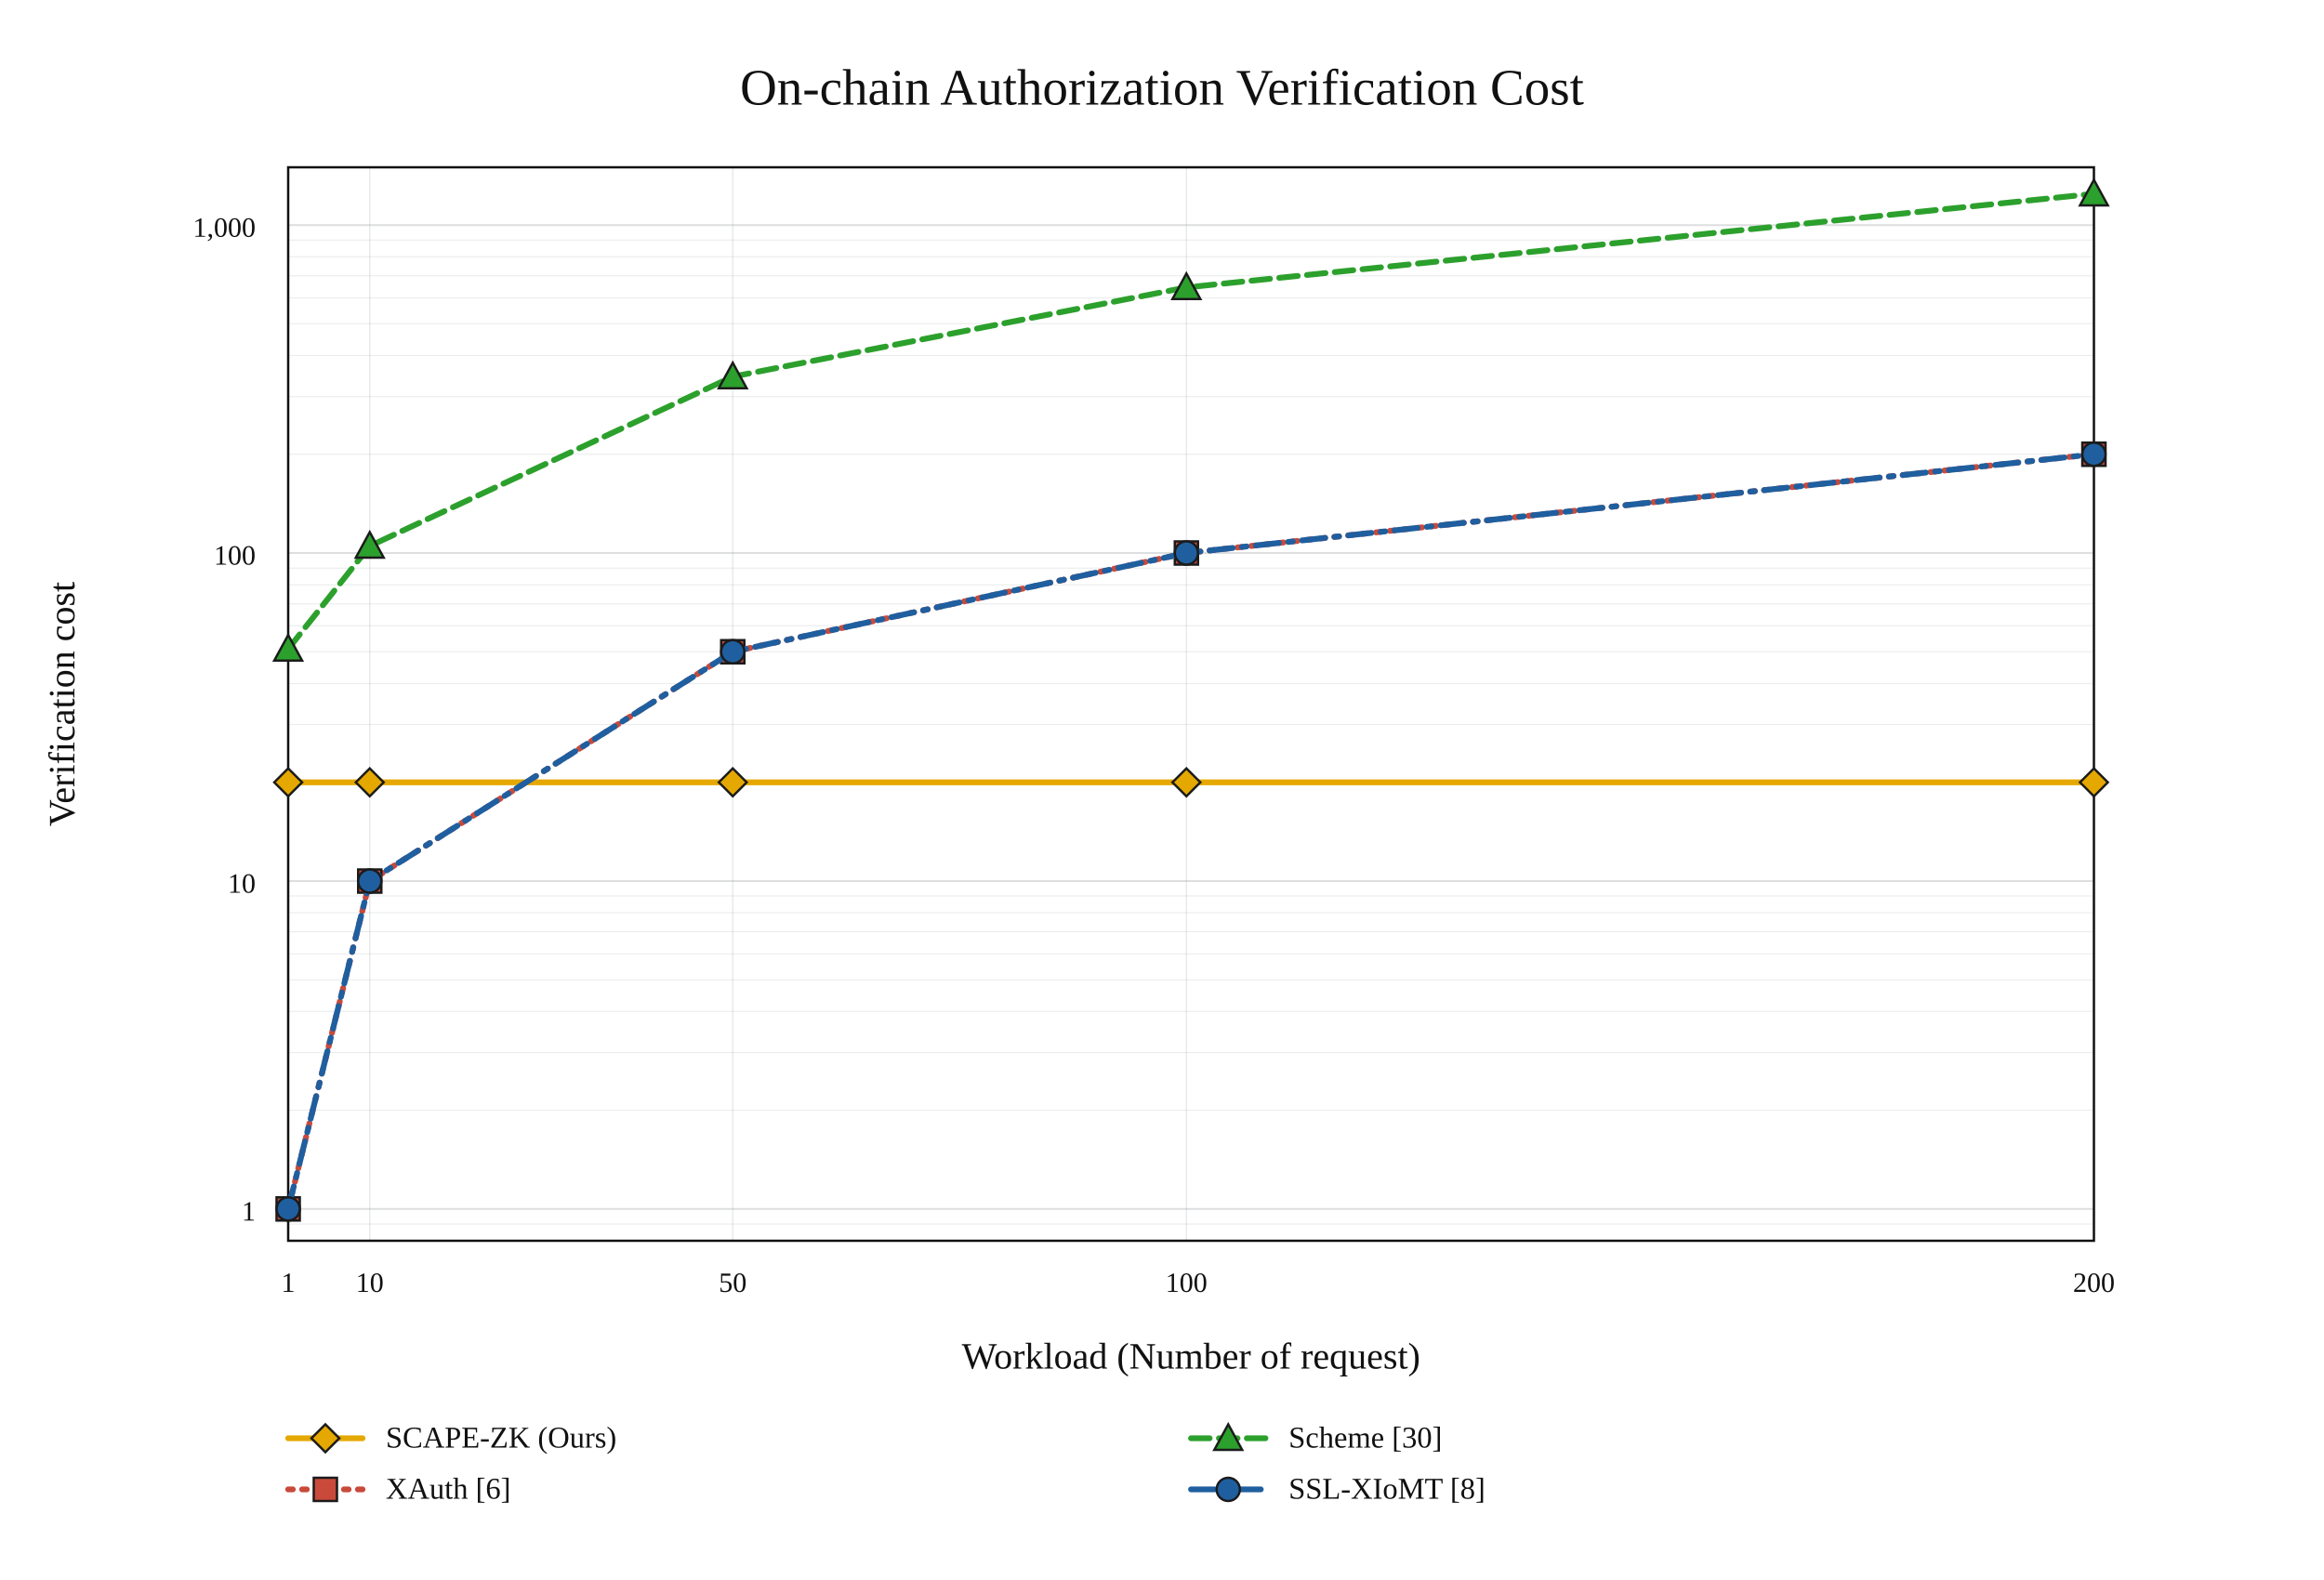
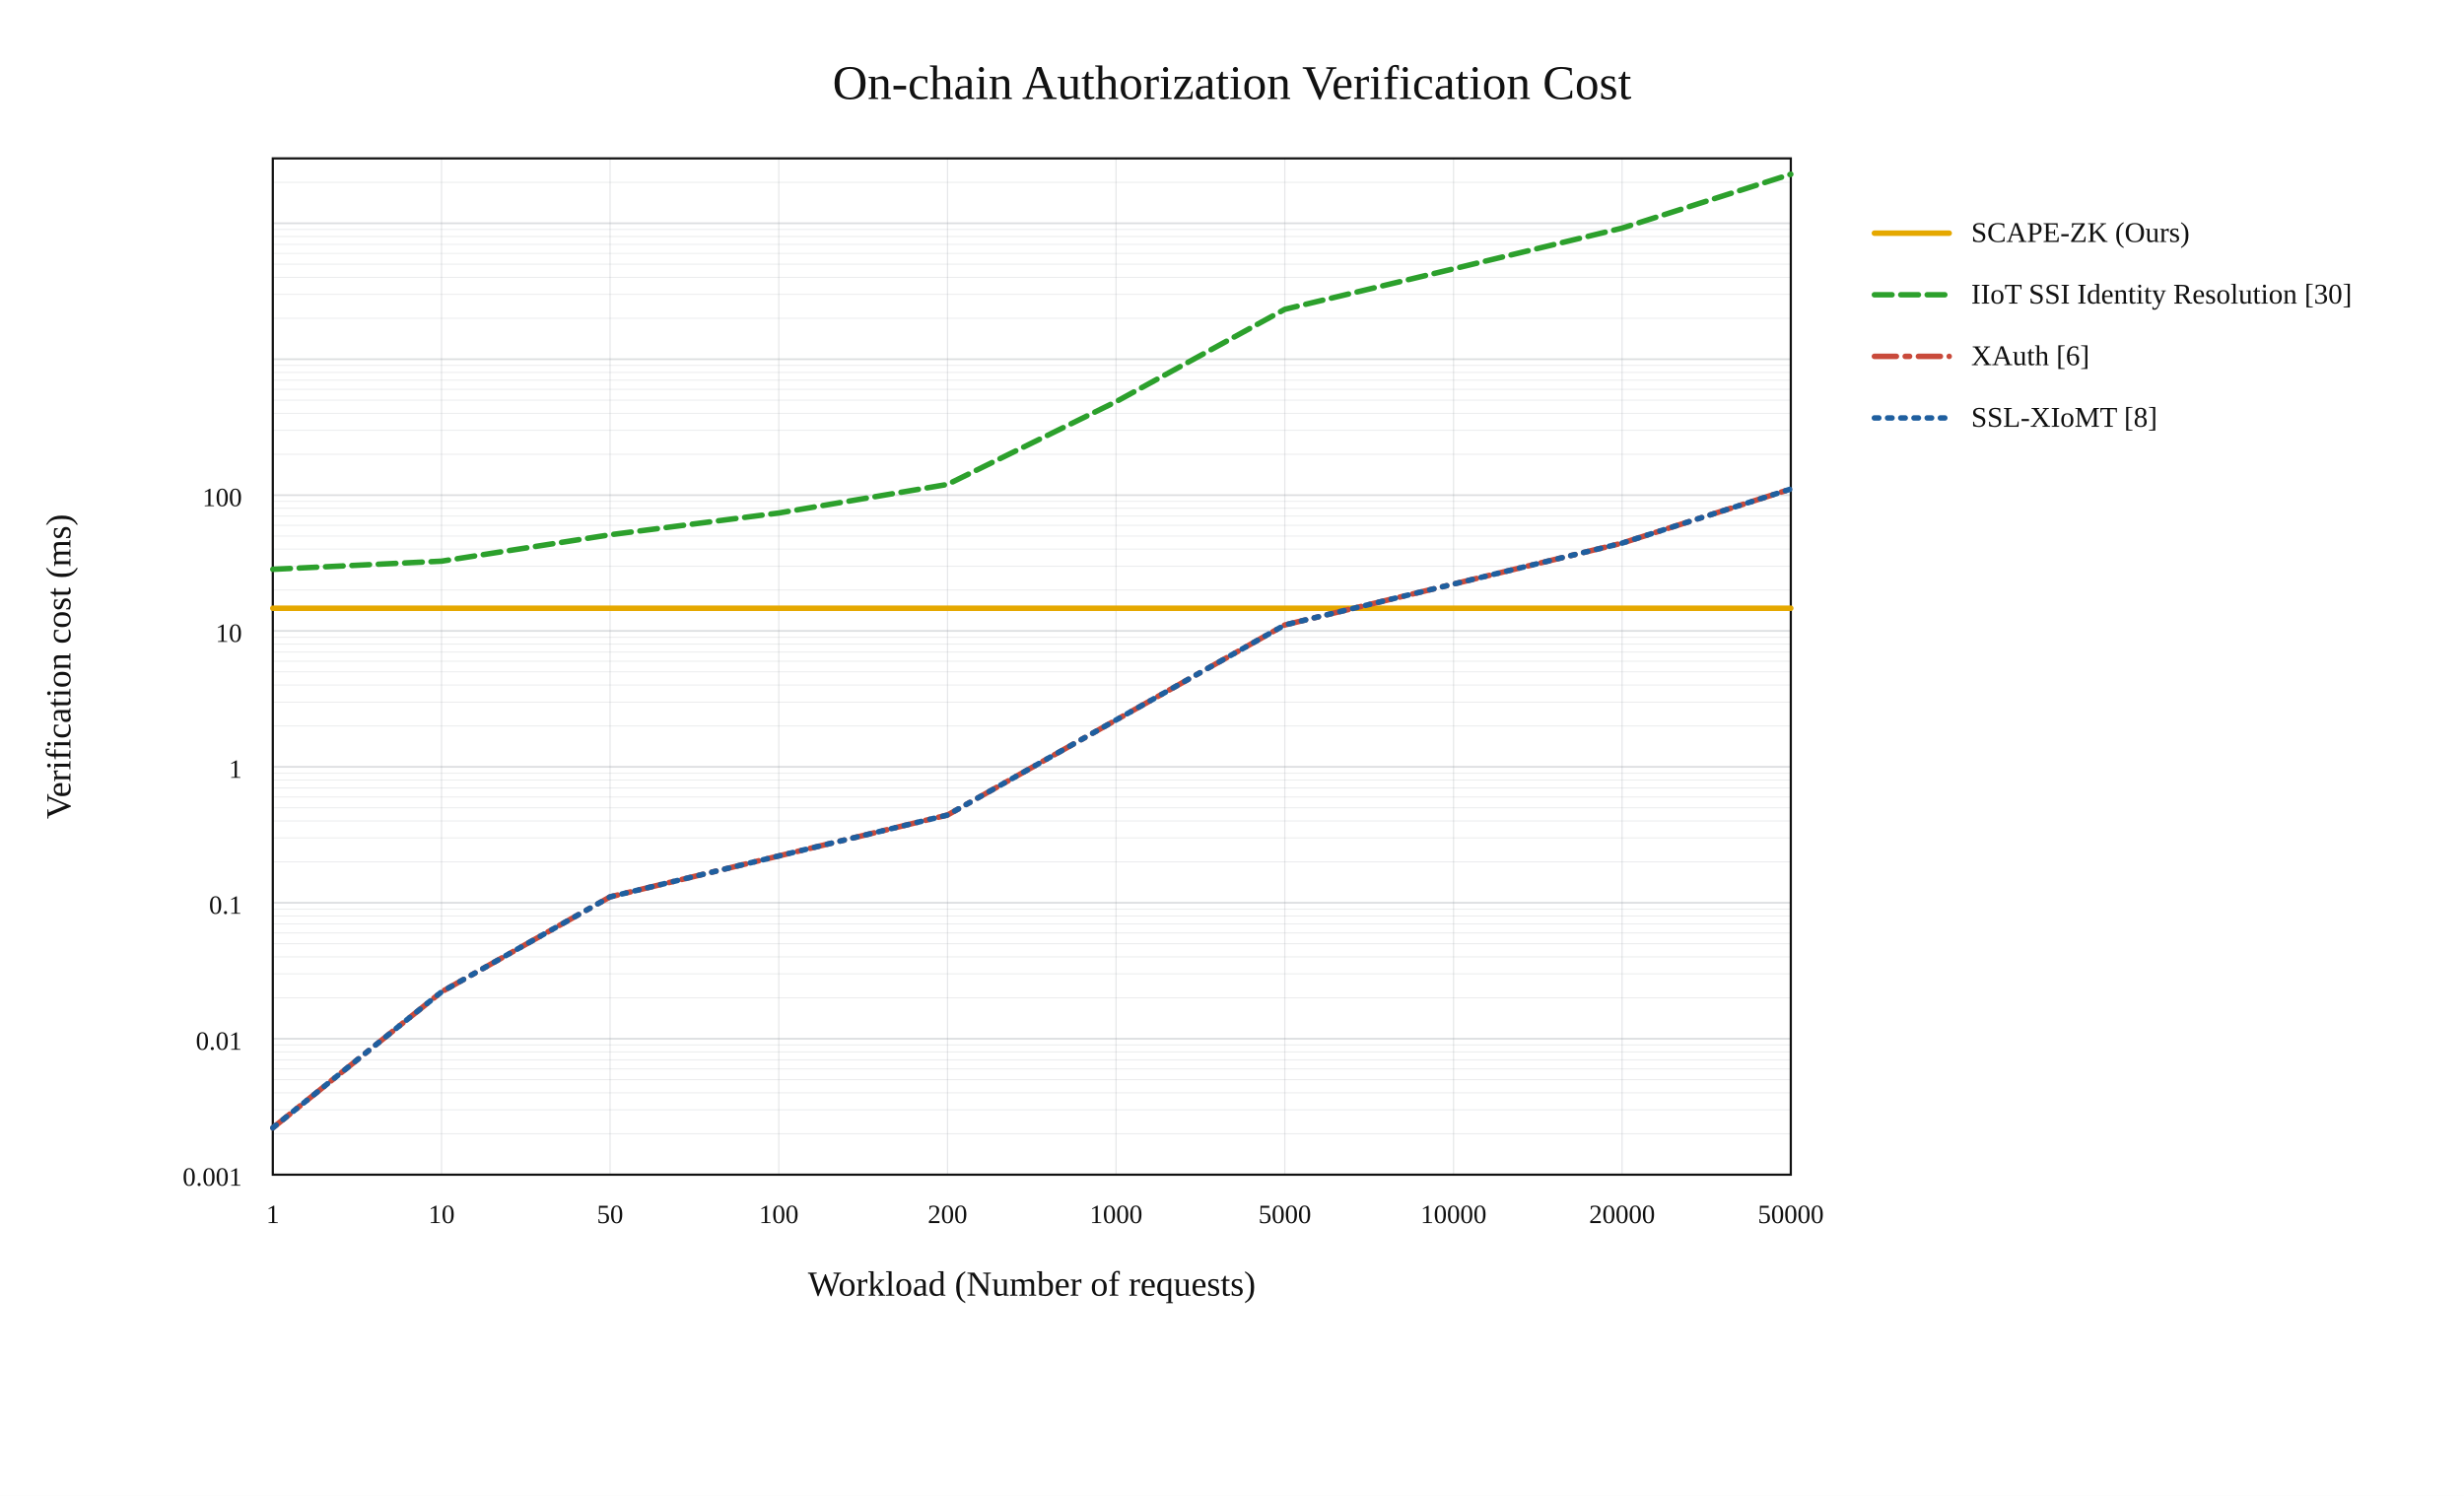
- <svg xmlns="http://www.w3.org/2000/svg" width="1000" height="680" viewBox="0 0 1000 680" role="img">
+ <svg xmlns="http://www.w3.org/2000/svg" width="1120" height="680" viewBox="0 0 1120 680" role="img">
  <rect width="100%" height="100%" fill="#ffffff" />
  <style>
    text { font-family: "Times New Roman", Times, serif; fill: #111111; }
    .title { font-size: 22px; font-weight: 400; }
    .axis-label { font-size: 16px; }
    .tick { font-size: 12px; }
    .legend { font-size: 13px; }
    .note { font-size: 12px; }
  </style>
-   <text x="500.0" y="45" text-anchor="middle" class="title">On-chain Authorization Verification Cost</text>
-   <line x1="124" y1="534.0" x2="901" y2="534.0" stroke="#9aa0a6" stroke-width="0.45" opacity="0.2" />
-   <line x1="124" y1="526.8" x2="901" y2="526.8" stroke="#9aa0a6" stroke-width="0.45" opacity="0.2" />
-   <line x1="124" y1="520.3" x2="901" y2="520.3" stroke="#9aa0a6" stroke-width="0.8" opacity="0.35" />
-   <line x1="124" y1="477.8" x2="901" y2="477.8" stroke="#9aa0a6" stroke-width="0.45" opacity="0.2" />
-   <line x1="124" y1="453.0" x2="901" y2="453.0" stroke="#9aa0a6" stroke-width="0.45" opacity="0.2" />
-   <line x1="124" y1="435.3" x2="901" y2="435.3" stroke="#9aa0a6" stroke-width="0.45" opacity="0.2" />
-   <line x1="124" y1="421.7" x2="901" y2="421.7" stroke="#9aa0a6" stroke-width="0.45" opacity="0.2" />
-   <line x1="124" y1="410.5" x2="901" y2="410.5" stroke="#9aa0a6" stroke-width="0.45" opacity="0.2" />
-   <line x1="124" y1="401.0" x2="901" y2="401.0" stroke="#9aa0a6" stroke-width="0.45" opacity="0.2" />
-   <line x1="124" y1="392.8" x2="901" y2="392.8" stroke="#9aa0a6" stroke-width="0.45" opacity="0.2" />
-   <line x1="124" y1="385.6" x2="901" y2="385.6" stroke="#9aa0a6" stroke-width="0.45" opacity="0.2" />
-   <line x1="124" y1="379.2" x2="901" y2="379.2" stroke="#9aa0a6" stroke-width="0.8" opacity="0.35" />
-   <line x1="124" y1="336.7" x2="901" y2="336.7" stroke="#9aa0a6" stroke-width="0.45" opacity="0.2" />
-   <line x1="124" y1="311.8" x2="901" y2="311.8" stroke="#9aa0a6" stroke-width="0.45" opacity="0.2" />
-   <line x1="124" y1="294.2" x2="901" y2="294.2" stroke="#9aa0a6" stroke-width="0.45" opacity="0.2" />
-   <line x1="124" y1="280.5" x2="901" y2="280.5" stroke="#9aa0a6" stroke-width="0.45" opacity="0.2" />
-   <line x1="124" y1="269.3" x2="901" y2="269.3" stroke="#9aa0a6" stroke-width="0.45" opacity="0.2" />
-   <line x1="124" y1="259.9" x2="901" y2="259.9" stroke="#9aa0a6" stroke-width="0.45" opacity="0.2" />
-   <line x1="124" y1="251.7" x2="901" y2="251.7" stroke="#9aa0a6" stroke-width="0.45" opacity="0.2" />
-   <line x1="124" y1="244.5" x2="901" y2="244.5" stroke="#9aa0a6" stroke-width="0.45" opacity="0.2" />
-   <line x1="124" y1="238.0" x2="901" y2="238.0" stroke="#9aa0a6" stroke-width="0.8" opacity="0.35" />
-   <line x1="124" y1="195.5" x2="901" y2="195.5" stroke="#9aa0a6" stroke-width="0.45" opacity="0.2" />
-   <line x1="124" y1="170.7" x2="901" y2="170.7" stroke="#9aa0a6" stroke-width="0.45" opacity="0.2" />
-   <line x1="124" y1="153.0" x2="901" y2="153.0" stroke="#9aa0a6" stroke-width="0.45" opacity="0.2" />
-   <line x1="124" y1="139.3" x2="901" y2="139.3" stroke="#9aa0a6" stroke-width="0.45" opacity="0.2" />
-   <line x1="124" y1="128.2" x2="901" y2="128.2" stroke="#9aa0a6" stroke-width="0.45" opacity="0.2" />
-   <line x1="124" y1="118.7" x2="901" y2="118.7" stroke="#9aa0a6" stroke-width="0.45" opacity="0.2" />
-   <line x1="124" y1="110.5" x2="901" y2="110.5" stroke="#9aa0a6" stroke-width="0.45" opacity="0.2" />
-   <line x1="124" y1="103.3" x2="901" y2="103.3" stroke="#9aa0a6" stroke-width="0.45" opacity="0.2" />
-   <line x1="124" y1="96.9" x2="901" y2="96.9" stroke="#9aa0a6" stroke-width="0.8" opacity="0.35" />
+   <text x="560.0" y="45" text-anchor="middle" class="title">On-chain Authorization Verification Cost</text>
+   <line x1="124" y1="534.0" x2="814" y2="534.0" stroke="#9aa0a6" stroke-width="0.8" opacity="0.35" />
+   <line x1="124" y1="515.4" x2="814" y2="515.4" stroke="#9aa0a6" stroke-width="0.45" opacity="0.2" />
+   <line x1="124" y1="504.5" x2="814" y2="504.5" stroke="#9aa0a6" stroke-width="0.45" opacity="0.2" />
+   <line x1="124" y1="496.8" x2="814" y2="496.8" stroke="#9aa0a6" stroke-width="0.45" opacity="0.2" />
+   <line x1="124" y1="490.8" x2="814" y2="490.8" stroke="#9aa0a6" stroke-width="0.45" opacity="0.2" />
+   <line x1="124" y1="485.9" x2="814" y2="485.9" stroke="#9aa0a6" stroke-width="0.45" opacity="0.2" />
+   <line x1="124" y1="481.8" x2="814" y2="481.8" stroke="#9aa0a6" stroke-width="0.45" opacity="0.2" />
+   <line x1="124" y1="478.2" x2="814" y2="478.2" stroke="#9aa0a6" stroke-width="0.45" opacity="0.2" />
+   <line x1="124" y1="475.0" x2="814" y2="475.0" stroke="#9aa0a6" stroke-width="0.45" opacity="0.2" />
+   <line x1="124" y1="472.2" x2="814" y2="472.2" stroke="#9aa0a6" stroke-width="0.8" opacity="0.35" />
+   <line x1="124" y1="453.6" x2="814" y2="453.6" stroke="#9aa0a6" stroke-width="0.45" opacity="0.2" />
+   <line x1="124" y1="442.7" x2="814" y2="442.7" stroke="#9aa0a6" stroke-width="0.45" opacity="0.2" />
+   <line x1="124" y1="435.0" x2="814" y2="435.0" stroke="#9aa0a6" stroke-width="0.45" opacity="0.2" />
+   <line x1="124" y1="429.0" x2="814" y2="429.0" stroke="#9aa0a6" stroke-width="0.45" opacity="0.2" />
+   <line x1="124" y1="424.1" x2="814" y2="424.1" stroke="#9aa0a6" stroke-width="0.45" opacity="0.2" />
+   <line x1="124" y1="420.0" x2="814" y2="420.0" stroke="#9aa0a6" stroke-width="0.45" opacity="0.2" />
+   <line x1="124" y1="416.4" x2="814" y2="416.4" stroke="#9aa0a6" stroke-width="0.45" opacity="0.2" />
+   <line x1="124" y1="413.3" x2="814" y2="413.3" stroke="#9aa0a6" stroke-width="0.45" opacity="0.2" />
+   <line x1="124" y1="410.4" x2="814" y2="410.4" stroke="#9aa0a6" stroke-width="0.8" opacity="0.35" />
+   <line x1="124" y1="391.8" x2="814" y2="391.8" stroke="#9aa0a6" stroke-width="0.45" opacity="0.2" />
+   <line x1="124" y1="380.9" x2="814" y2="380.9" stroke="#9aa0a6" stroke-width="0.45" opacity="0.2" />
+   <line x1="124" y1="373.2" x2="814" y2="373.2" stroke="#9aa0a6" stroke-width="0.45" opacity="0.2" />
+   <line x1="124" y1="367.2" x2="814" y2="367.2" stroke="#9aa0a6" stroke-width="0.45" opacity="0.2" />
+   <line x1="124" y1="362.3" x2="814" y2="362.3" stroke="#9aa0a6" stroke-width="0.45" opacity="0.2" />
+   <line x1="124" y1="358.2" x2="814" y2="358.2" stroke="#9aa0a6" stroke-width="0.45" opacity="0.2" />
+   <line x1="124" y1="354.6" x2="814" y2="354.6" stroke="#9aa0a6" stroke-width="0.45" opacity="0.2" />
+   <line x1="124" y1="351.5" x2="814" y2="351.5" stroke="#9aa0a6" stroke-width="0.45" opacity="0.2" />
+   <line x1="124" y1="348.6" x2="814" y2="348.6" stroke="#9aa0a6" stroke-width="0.8" opacity="0.35" />
+   <line x1="124" y1="330.0" x2="814" y2="330.0" stroke="#9aa0a6" stroke-width="0.45" opacity="0.2" />
+   <line x1="124" y1="319.2" x2="814" y2="319.2" stroke="#9aa0a6" stroke-width="0.45" opacity="0.2" />
+   <line x1="124" y1="311.4" x2="814" y2="311.4" stroke="#9aa0a6" stroke-width="0.45" opacity="0.2" />
+   <line x1="124" y1="305.4" x2="814" y2="305.4" stroke="#9aa0a6" stroke-width="0.45" opacity="0.2" />
+   <line x1="124" y1="300.6" x2="814" y2="300.6" stroke="#9aa0a6" stroke-width="0.45" opacity="0.2" />
+   <line x1="124" y1="296.4" x2="814" y2="296.4" stroke="#9aa0a6" stroke-width="0.45" opacity="0.2" />
+   <line x1="124" y1="292.8" x2="814" y2="292.8" stroke="#9aa0a6" stroke-width="0.45" opacity="0.2" />
+   <line x1="124" y1="289.7" x2="814" y2="289.7" stroke="#9aa0a6" stroke-width="0.45" opacity="0.2" />
+   <line x1="124" y1="286.8" x2="814" y2="286.8" stroke="#9aa0a6" stroke-width="0.8" opacity="0.35" />
+   <line x1="124" y1="268.2" x2="814" y2="268.2" stroke="#9aa0a6" stroke-width="0.45" opacity="0.2" />
+   <line x1="124" y1="257.4" x2="814" y2="257.4" stroke="#9aa0a6" stroke-width="0.45" opacity="0.2" />
+   <line x1="124" y1="249.6" x2="814" y2="249.6" stroke="#9aa0a6" stroke-width="0.45" opacity="0.2" />
+   <line x1="124" y1="243.7" x2="814" y2="243.7" stroke="#9aa0a6" stroke-width="0.45" opacity="0.2" />
+   <line x1="124" y1="238.8" x2="814" y2="238.8" stroke="#9aa0a6" stroke-width="0.45" opacity="0.2" />
+   <line x1="124" y1="234.6" x2="814" y2="234.6" stroke="#9aa0a6" stroke-width="0.45" opacity="0.2" />
+   <line x1="124" y1="231.0" x2="814" y2="231.0" stroke="#9aa0a6" stroke-width="0.45" opacity="0.2" />
+   <line x1="124" y1="227.9" x2="814" y2="227.9" stroke="#9aa0a6" stroke-width="0.45" opacity="0.2" />
+   <line x1="124" y1="225.1" x2="814" y2="225.1" stroke="#9aa0a6" stroke-width="0.8" opacity="0.35" />
+   <line x1="124" y1="206.5" x2="814" y2="206.5" stroke="#9aa0a6" stroke-width="0.45" opacity="0.2" />
+   <line x1="124" y1="195.6" x2="814" y2="195.6" stroke="#9aa0a6" stroke-width="0.45" opacity="0.2" />
+   <line x1="124" y1="187.9" x2="814" y2="187.9" stroke="#9aa0a6" stroke-width="0.45" opacity="0.2" />
+   <line x1="124" y1="181.9" x2="814" y2="181.9" stroke="#9aa0a6" stroke-width="0.45" opacity="0.2" />
+   <line x1="124" y1="177.0" x2="814" y2="177.0" stroke="#9aa0a6" stroke-width="0.45" opacity="0.2" />
+   <line x1="124" y1="172.8" x2="814" y2="172.8" stroke="#9aa0a6" stroke-width="0.45" opacity="0.2" />
+   <line x1="124" y1="169.3" x2="814" y2="169.3" stroke="#9aa0a6" stroke-width="0.45" opacity="0.2" />
+   <line x1="124" y1="166.1" x2="814" y2="166.1" stroke="#9aa0a6" stroke-width="0.45" opacity="0.2" />
+   <line x1="124" y1="163.3" x2="814" y2="163.3" stroke="#9aa0a6" stroke-width="0.8" opacity="0.35" />
+   <line x1="124" y1="144.7" x2="814" y2="144.7" stroke="#9aa0a6" stroke-width="0.45" opacity="0.2" />
+   <line x1="124" y1="133.8" x2="814" y2="133.8" stroke="#9aa0a6" stroke-width="0.45" opacity="0.2" />
+   <line x1="124" y1="126.1" x2="814" y2="126.1" stroke="#9aa0a6" stroke-width="0.45" opacity="0.2" />
+   <line x1="124" y1="120.1" x2="814" y2="120.1" stroke="#9aa0a6" stroke-width="0.45" opacity="0.2" />
+   <line x1="124" y1="115.2" x2="814" y2="115.2" stroke="#9aa0a6" stroke-width="0.45" opacity="0.2" />
+   <line x1="124" y1="111.1" x2="814" y2="111.1" stroke="#9aa0a6" stroke-width="0.45" opacity="0.2" />
+   <line x1="124" y1="107.5" x2="814" y2="107.5" stroke="#9aa0a6" stroke-width="0.45" opacity="0.2" />
+   <line x1="124" y1="104.3" x2="814" y2="104.3" stroke="#9aa0a6" stroke-width="0.45" opacity="0.2" />
+   <line x1="124" y1="101.5" x2="814" y2="101.5" stroke="#9aa0a6" stroke-width="0.8" opacity="0.35" />
+   <line x1="124" y1="82.9" x2="814" y2="82.9" stroke="#9aa0a6" stroke-width="0.45" opacity="0.2" />
+   <line x1="124" y1="72.0" x2="814" y2="72.0" stroke="#9aa0a6" stroke-width="0.45" opacity="0.2" />
  <line x1="124.0" y1="72" x2="124.0" y2="534" stroke="#9aa0a6" stroke-width="0.55" opacity="0.25" />
-   <line x1="159.1" y1="72" x2="159.1" y2="534" stroke="#9aa0a6" stroke-width="0.55" opacity="0.25" />
-   <line x1="315.3" y1="72" x2="315.3" y2="534" stroke="#9aa0a6" stroke-width="0.55" opacity="0.25" />
-   <line x1="510.5" y1="72" x2="510.5" y2="534" stroke="#9aa0a6" stroke-width="0.55" opacity="0.25" />
-   <line x1="901.0" y1="72" x2="901.0" y2="534" stroke="#9aa0a6" stroke-width="0.55" opacity="0.25" />
-   <rect x="124" y="72" width="777" height="462" fill="none" stroke="#111111" stroke-width="1" />
-   <text x="110" y="525.3" text-anchor="end" class="tick">1</text>
-   <text x="110" y="384.2" text-anchor="end" class="tick">10</text>
-   <text x="110" y="243.0" text-anchor="end" class="tick">100</text>
-   <text x="110" y="101.9" text-anchor="end" class="tick">1,000</text>
+   <line x1="200.7" y1="72" x2="200.7" y2="534" stroke="#9aa0a6" stroke-width="0.55" opacity="0.25" />
+   <line x1="277.3" y1="72" x2="277.3" y2="534" stroke="#9aa0a6" stroke-width="0.55" opacity="0.25" />
+   <line x1="354.0" y1="72" x2="354.0" y2="534" stroke="#9aa0a6" stroke-width="0.55" opacity="0.25" />
+   <line x1="430.7" y1="72" x2="430.7" y2="534" stroke="#9aa0a6" stroke-width="0.55" opacity="0.25" />
+   <line x1="507.3" y1="72" x2="507.3" y2="534" stroke="#9aa0a6" stroke-width="0.55" opacity="0.25" />
+   <line x1="584.0" y1="72" x2="584.0" y2="534" stroke="#9aa0a6" stroke-width="0.55" opacity="0.25" />
+   <line x1="660.7" y1="72" x2="660.7" y2="534" stroke="#9aa0a6" stroke-width="0.55" opacity="0.25" />
+   <line x1="737.3" y1="72" x2="737.3" y2="534" stroke="#9aa0a6" stroke-width="0.55" opacity="0.25" />
+   <line x1="814.0" y1="72" x2="814.0" y2="534" stroke="#9aa0a6" stroke-width="0.55" opacity="0.25" />
+   <rect x="124" y="72" width="690" height="462" fill="none" stroke="#111111" stroke-width="1" />
+   <text x="110" y="539.0" text-anchor="end" class="tick">0.001</text>
+   <text x="110" y="477.2" text-anchor="end" class="tick">0.01</text>
+   <text x="110" y="415.4" text-anchor="end" class="tick">0.1</text>
+   <text x="110" y="353.6" text-anchor="end" class="tick">1</text>
+   <text x="110" y="291.8" text-anchor="end" class="tick">10</text>
+   <text x="110" y="230.1" text-anchor="end" class="tick">100</text>
  <text x="124.0" y="556" text-anchor="middle" class="tick">1</text>
-   <text x="159.1" y="556" text-anchor="middle" class="tick">10</text>
-   <text x="315.3" y="556" text-anchor="middle" class="tick">50</text>
-   <text x="510.5" y="556" text-anchor="middle" class="tick">100</text>
-   <text x="901.0" y="556" text-anchor="middle" class="tick">200</text>
-   <text x="512.5" y="589" text-anchor="middle" class="axis-label">Workload (Number of request)</text>
-   <text x="32" y="303.0" text-anchor="middle" class="axis-label" transform="rotate(-90 32 303.0)">Verification cost</text>
-   <polyline points="124.0,336.7 159.1,336.7 315.3,336.7 510.5,336.7 901.0,336.7" fill="none" stroke="#e5a800" stroke-width="2.5" stroke-linecap="round" stroke-linejoin="round" />
-   <polygon points="124.0,330.7 118.0,336.7 124.0,342.7 130.0,336.7" fill="#e5a800" stroke="#1b1b1b" stroke-width="1" />
-   <polygon points="159.1,330.7 153.1,336.7 159.1,342.7 165.1,336.7" fill="#e5a800" stroke="#1b1b1b" stroke-width="1" />
-   <polygon points="315.3,330.7 309.3,336.7 315.3,342.7 321.3,336.7" fill="#e5a800" stroke="#1b1b1b" stroke-width="1" />
-   <polygon points="510.5,330.7 504.5,336.7 510.5,342.7 516.5,336.7" fill="#e5a800" stroke="#1b1b1b" stroke-width="1" />
-   <polygon points="901.0,330.7 895.0,336.7 901.0,342.7 907.0,336.7" fill="#e5a800" stroke="#1b1b1b" stroke-width="1" />
-   <polyline points="124.0,279.3 159.1,235.0 315.3,162.1 510.5,123.7 901.0,83.4" fill="none" stroke="#2ca02c" stroke-width="2.5" stroke-dasharray="8 4" stroke-linecap="round" stroke-linejoin="round" />
-   <polygon points="124.0,273.3 118.0,284.3 130.0,284.3" fill="#2ca02c" stroke="#1b1b1b" stroke-width="1" />
-   <polygon points="159.1,229.0 153.1,240.0 165.1,240.0" fill="#2ca02c" stroke="#1b1b1b" stroke-width="1" />
-   <polygon points="315.3,156.1 309.3,167.1 321.3,167.1" fill="#2ca02c" stroke="#1b1b1b" stroke-width="1" />
-   <polygon points="510.5,117.7 504.5,128.7 516.5,128.7" fill="#2ca02c" stroke="#1b1b1b" stroke-width="1" />
-   <polygon points="901.0,77.4 895.0,88.4 907.0,88.4" fill="#2ca02c" stroke="#1b1b1b" stroke-width="1" />
-   <polyline points="124.0,520.3 159.1,379.2 315.3,280.5 510.5,238.0 901.0,195.5" fill="none" stroke="#c94a3b" stroke-width="2.5" stroke-dasharray="2 4" stroke-linecap="round" stroke-linejoin="round" />
-   <rect x="119.0" y="515.3" width="10" height="10" fill="#c94a3b" stroke="#1b1b1b" stroke-width="1" />
-   <rect x="154.1" y="374.2" width="10" height="10" fill="#c94a3b" stroke="#1b1b1b" stroke-width="1" />
-   <rect x="310.3" y="275.5" width="10" height="10" fill="#c94a3b" stroke="#1b1b1b" stroke-width="1" />
-   <rect x="505.5" y="233.0" width="10" height="10" fill="#c94a3b" stroke="#1b1b1b" stroke-width="1" />
-   <rect x="896.0" y="190.5" width="10" height="10" fill="#c94a3b" stroke="#1b1b1b" stroke-width="1" />
-   <polyline points="124.0,520.3 159.1,379.2 315.3,280.5 510.5,238.0 901.0,195.5" fill="none" stroke="#1f5f9f" stroke-width="2.5" stroke-dasharray="10 4 2 4" stroke-linecap="round" stroke-linejoin="round" />
-   <circle cx="124.0" cy="520.3" r="5" fill="#1f5f9f" stroke="#1b1b1b" stroke-width="1" />
-   <circle cx="159.1" cy="379.2" r="5" fill="#1f5f9f" stroke="#1b1b1b" stroke-width="1" />
-   <circle cx="315.3" cy="280.5" r="5" fill="#1f5f9f" stroke="#1b1b1b" stroke-width="1" />
-   <circle cx="510.5" cy="238.0" r="5" fill="#1f5f9f" stroke="#1b1b1b" stroke-width="1" />
-   <circle cx="901.0" cy="195.5" r="5" fill="#1f5f9f" stroke="#1b1b1b" stroke-width="1" />
-   <line x1="124.0" y1="619" x2="156.0" y2="619" stroke="#e5a800" stroke-width="2.5" stroke-linecap="round" />
-   <polygon points="140.0,613.0 134.0,619.0 140.0,625.0 146.0,619.0" fill="#e5a800" stroke="#1b1b1b" stroke-width="1" />
-   <text x="166.0" y="623" class="legend">SCAPE-ZK (Ours)</text>
-   <line x1="512.5" y1="619" x2="544.5" y2="619" stroke="#2ca02c" stroke-width="2.5" stroke-dasharray="8 4" stroke-linecap="round" />
-   <polygon points="528.5,613.0 522.5,624.0 534.5,624.0" fill="#2ca02c" stroke="#1b1b1b" stroke-width="1" />
-   <text x="554.5" y="623" class="legend">Scheme [30]</text>
-   <line x1="124.0" y1="641" x2="156.0" y2="641" stroke="#c94a3b" stroke-width="2.5" stroke-dasharray="2 4" stroke-linecap="round" />
-   <rect x="135.0" y="636.0" width="10" height="10" fill="#c94a3b" stroke="#1b1b1b" stroke-width="1" />
-   <text x="166.0" y="645" class="legend">XAuth [6]</text>
-   <line x1="512.5" y1="641" x2="544.5" y2="641" stroke="#1f5f9f" stroke-width="2.5" stroke-dasharray="10 4 2 4" stroke-linecap="round" />
-   <circle cx="528.5" cy="641.0" r="5" fill="#1f5f9f" stroke="#1b1b1b" stroke-width="1" />
-   <text x="554.5" y="645" class="legend">SSL-XIoMT [8]</text>
+   <text x="200.7" y="556" text-anchor="middle" class="tick">10</text>
+   <text x="277.3" y="556" text-anchor="middle" class="tick">50</text>
+   <text x="354.0" y="556" text-anchor="middle" class="tick">100</text>
+   <text x="430.7" y="556" text-anchor="middle" class="tick">200</text>
+   <text x="507.3" y="556" text-anchor="middle" class="tick">1000</text>
+   <text x="584.0" y="556" text-anchor="middle" class="tick">5000</text>
+   <text x="660.7" y="556" text-anchor="middle" class="tick">10000</text>
+   <text x="737.3" y="556" text-anchor="middle" class="tick">20000</text>
+   <text x="814.0" y="556" text-anchor="middle" class="tick">50000</text>
+   <text x="469.0" y="589" text-anchor="middle" class="axis-label">Workload (Number of requests)</text>
+   <text x="32" y="303.0" text-anchor="middle" class="axis-label" transform="rotate(-90 32 303.0)">Verification cost (ms)</text>
+   <polyline points="124.0,276.5 200.7,276.5 277.3,276.5 354.0,276.5 430.7,276.5 507.3,276.5 584.0,276.5 660.7,276.5 737.3,276.5 814.0,276.5" fill="none" stroke="#e5a800" stroke-width="2.5" stroke-linecap="round" stroke-linejoin="round" />
+   <polyline points="124.0,258.8 200.7,255.1 277.3,243.1 354.0,233.2 430.7,220.2 507.3,182.6 584.0,140.6 660.7,122.2 737.3,103.7 814.0,79.2" fill="none" stroke="#2ca02c" stroke-width="2.5" stroke-dasharray="8 4" stroke-linecap="round" stroke-linejoin="round" />
+   <polyline points="124.0,512.7 200.7,450.9 277.3,407.7 354.0,389.1 430.7,370.5 507.3,327.3 584.0,284.1 660.7,265.5 737.3,246.9 814.0,222.3" fill="none" stroke="#c94a3b" stroke-width="2.5" stroke-dasharray="10 4 2 4" stroke-linecap="round" stroke-linejoin="round" />
+   <polyline points="124.0,512.7 200.7,450.9 277.3,407.7 354.0,389.1 430.7,370.5 507.3,327.3 584.0,284.1 660.7,265.5 737.3,246.9 814.0,222.3" fill="none" stroke="#1f5f9f" stroke-width="2.5" stroke-dasharray="2 4" stroke-linecap="round" stroke-linejoin="round" />
+   <line x1="852" y1="106" x2="886" y2="106" stroke="#e5a800" stroke-width="2.5" stroke-linecap="round" />
+   <text x="896" y="110" class="legend">SCAPE-ZK (Ours)</text>
+   <line x1="852" y1="134" x2="886" y2="134" stroke="#2ca02c" stroke-width="2.5" stroke-dasharray="8 4" stroke-linecap="round" />
+   <text x="896" y="138" class="legend">IIoT SSI Identity Resolution [30]</text>
+   <line x1="852" y1="162" x2="886" y2="162" stroke="#c94a3b" stroke-width="2.5" stroke-dasharray="10 4 2 4" stroke-linecap="round" />
+   <text x="896" y="166" class="legend">XAuth [6]</text>
+   <line x1="852" y1="190" x2="886" y2="190" stroke="#1f5f9f" stroke-width="2.5" stroke-dasharray="2 4" stroke-linecap="round" />
+   <text x="896" y="194" class="legend">SSL-XIoMT [8]</text>
</svg>
